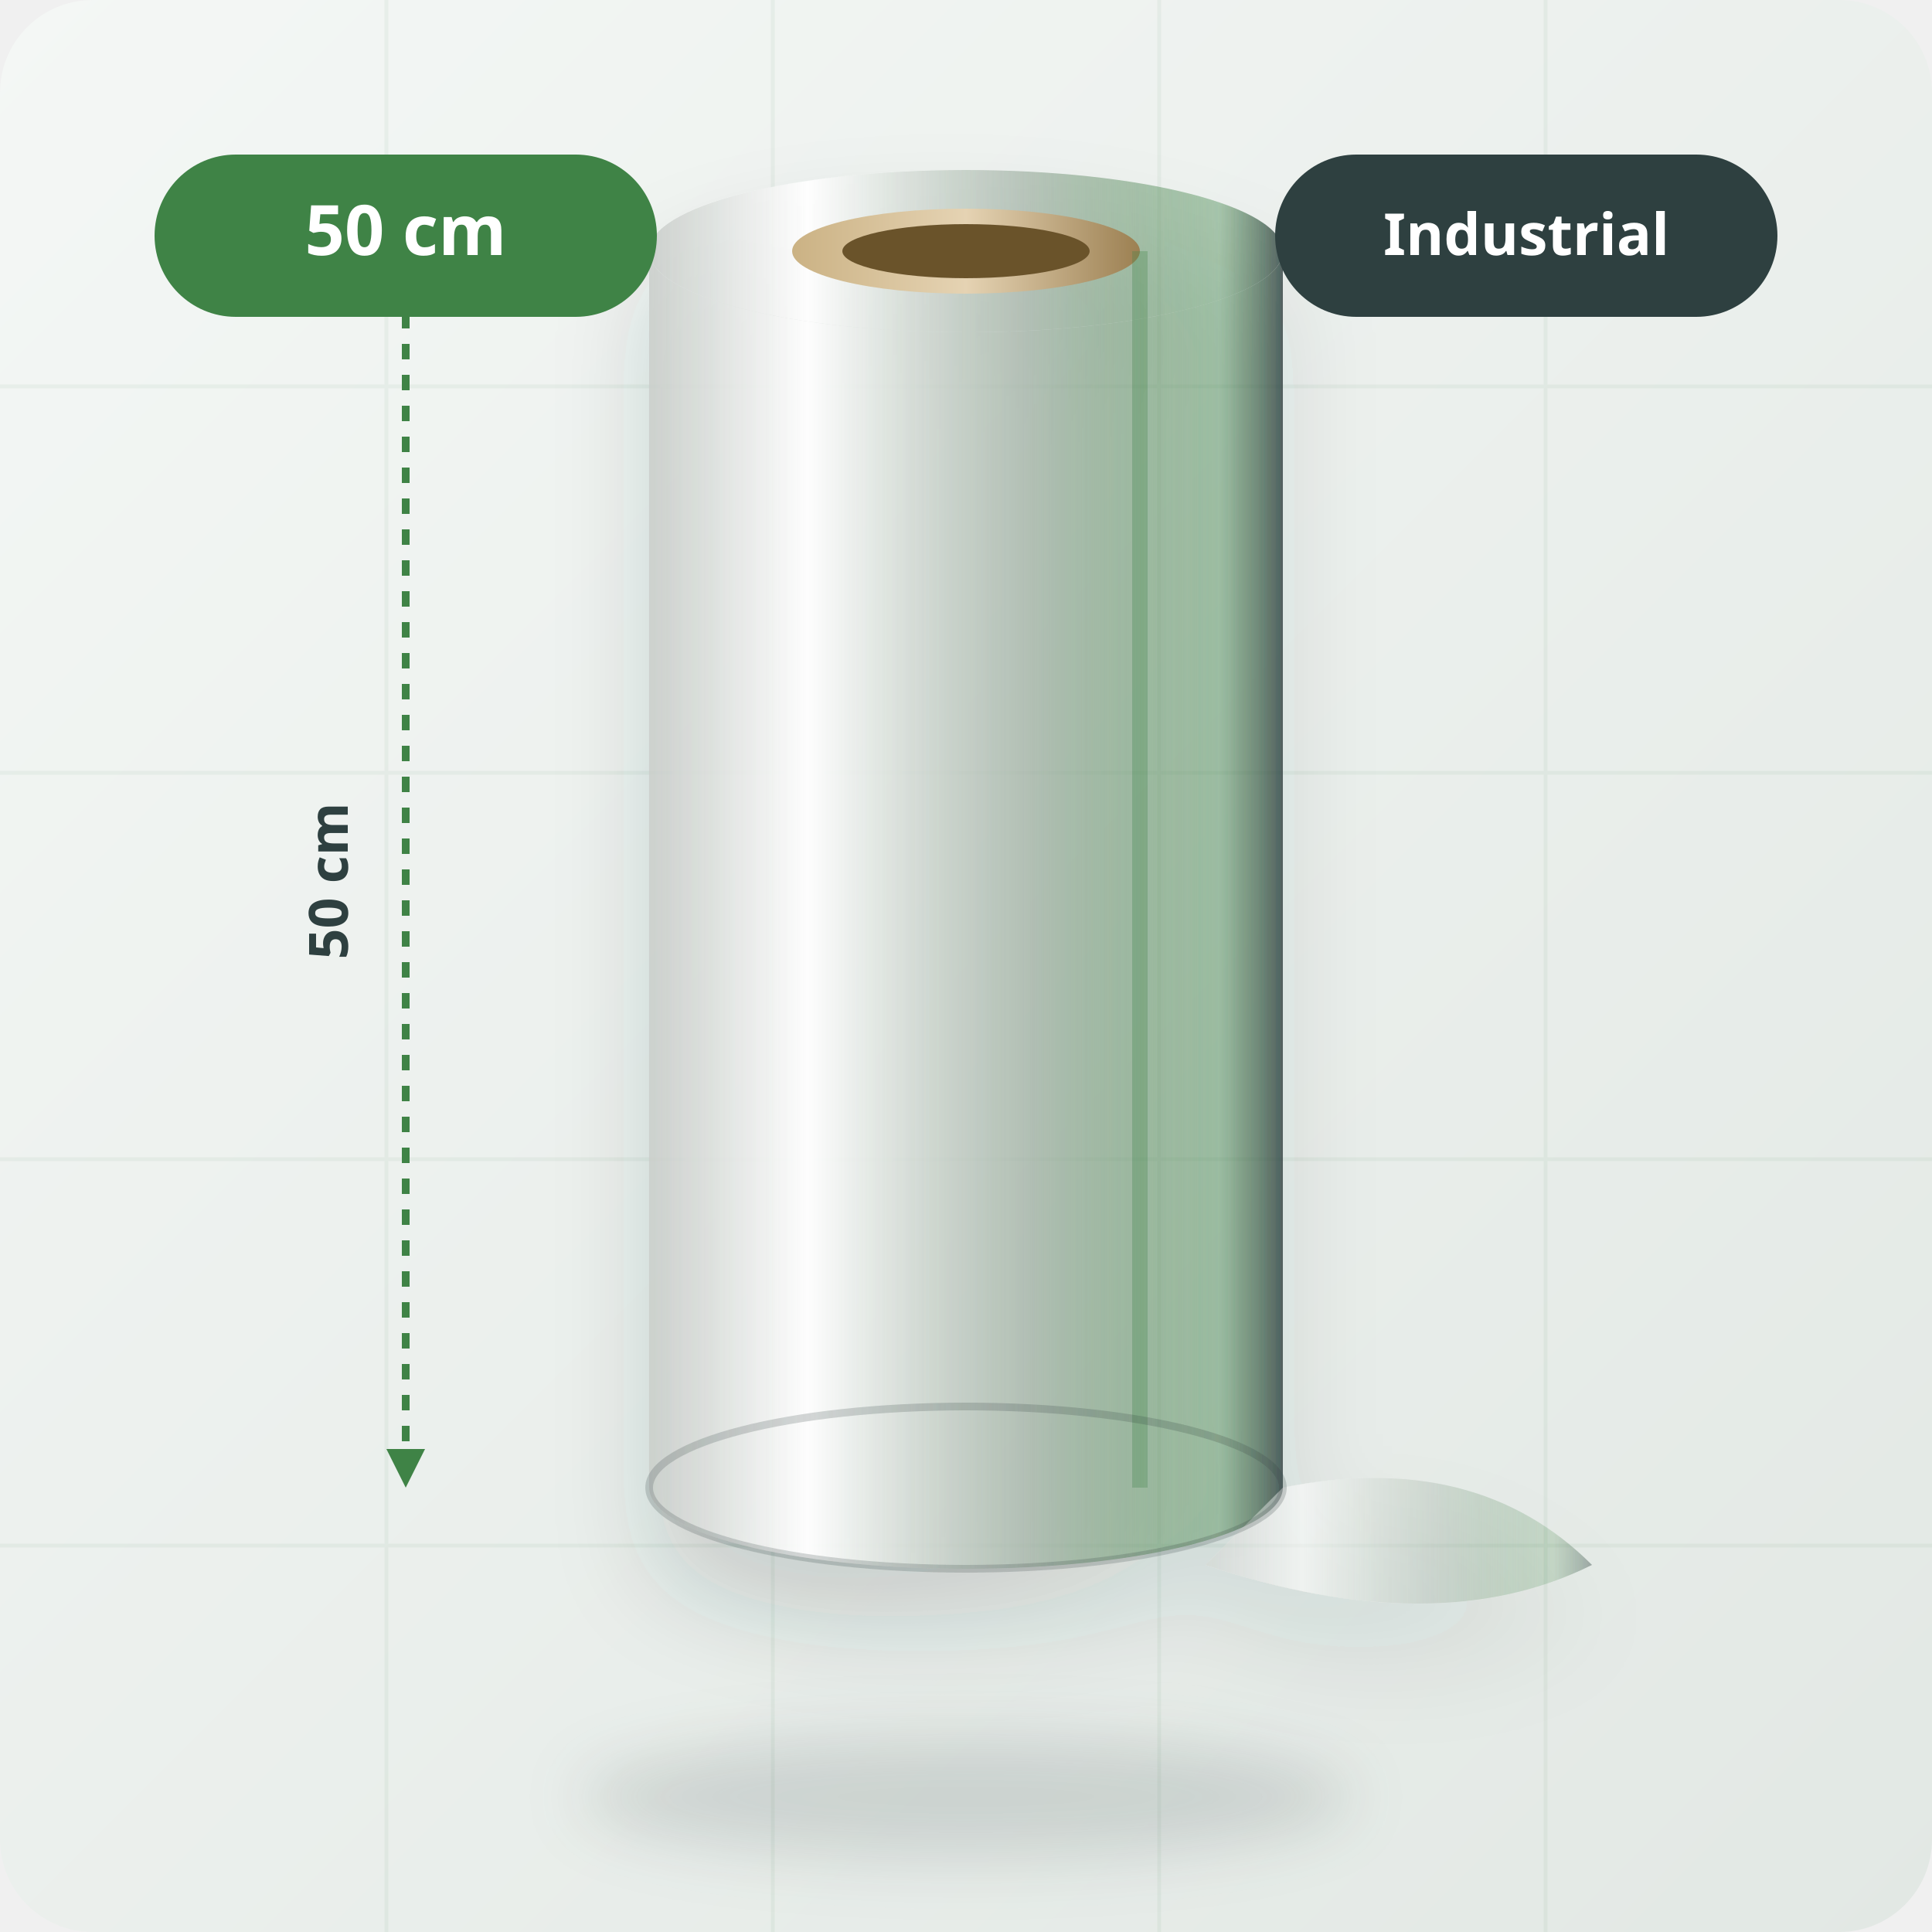
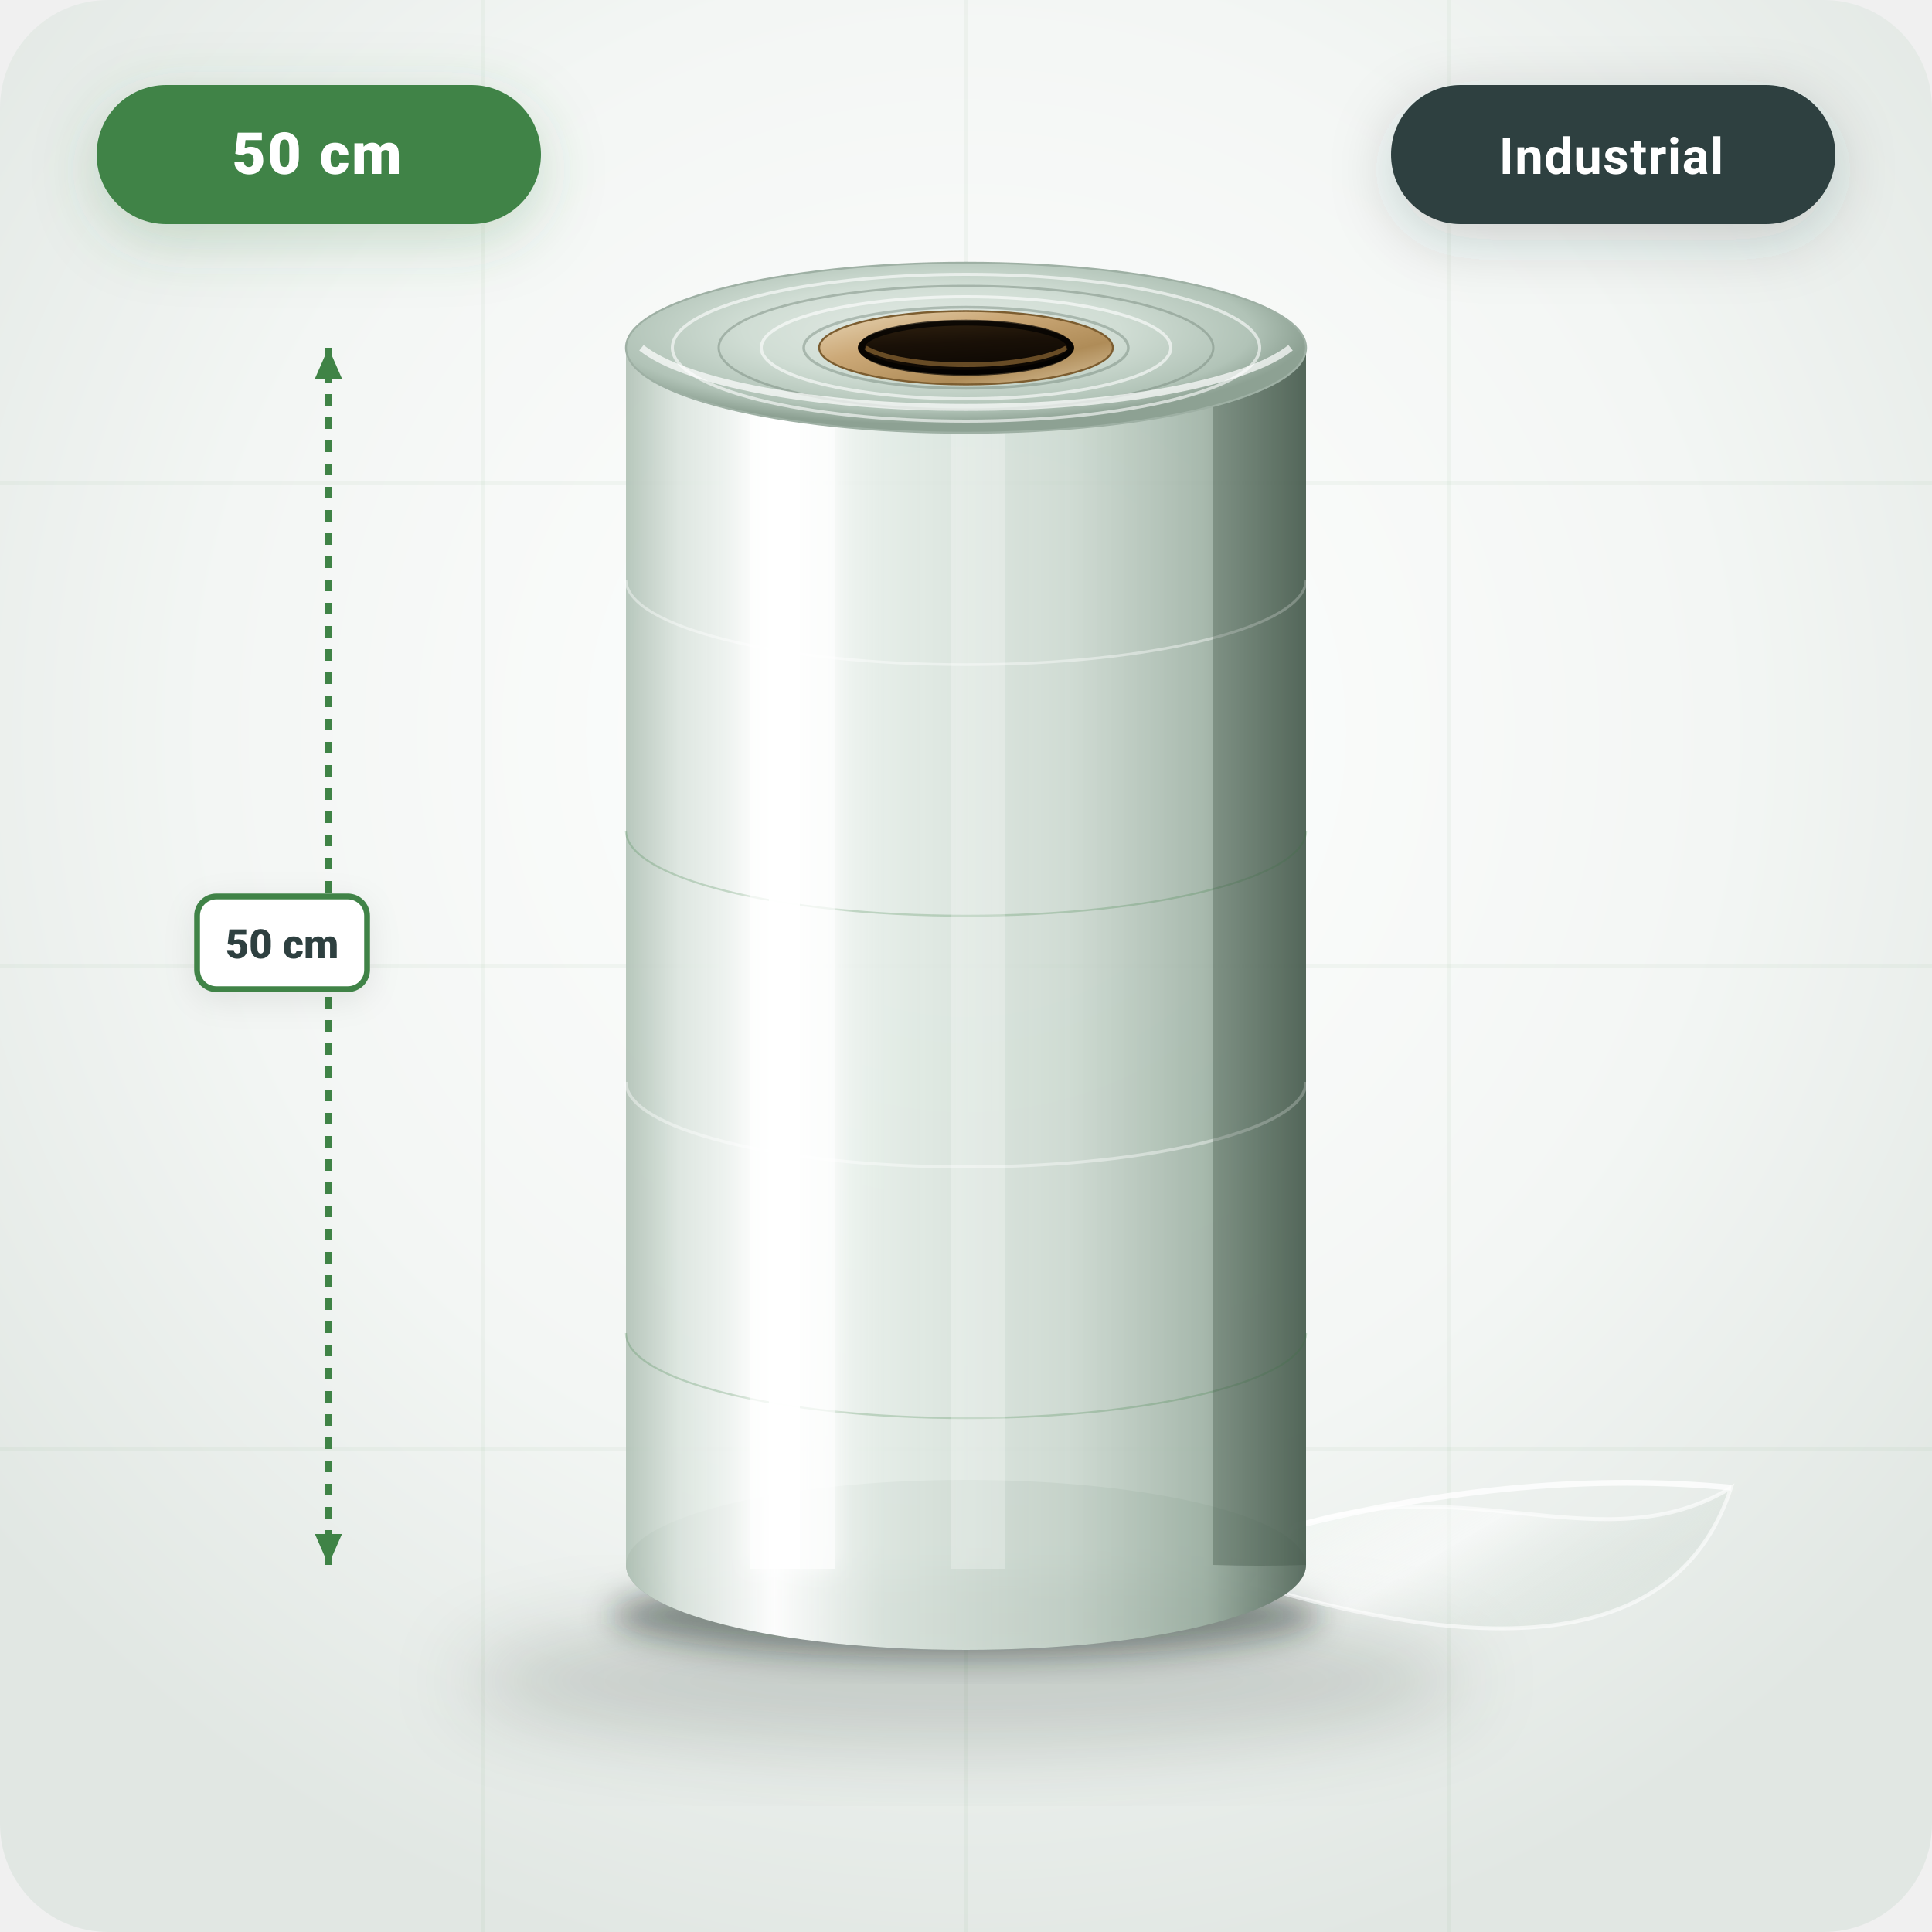
<svg xmlns="http://www.w3.org/2000/svg" viewBox="0 0 500 500" width="100%" height="100%">
  <defs>
-     <linearGradient id="bgGrad50" x1="0%" y1="0%" x2="100%" y2="100%">
-       <stop offset="0%" stop-color="#F4F7F5" />
-       <stop offset="100%" stop-color="#E2E8E4" />
+     <radialGradient id="studioLight50" cx="50%" cy="38%" r="65%">
+       <stop offset="0%" stop-color="#FFFFFF" />
+       <stop offset="60%" stop-color="#F3F6F4" />
+       <stop offset="100%" stop-color="#E1E7E3" />
+     </radialGradient>
+     <linearGradient id="filmBodyGrad50" x1="0%" y1="0%" x2="100%" y2="0%">
+       <stop offset="0%" stop-color="#AFC0B4" stop-opacity="0.9" />
+       <stop offset="8%" stop-color="#DCE5DF" stop-opacity="0.95" />
+       <stop offset="22%" stop-color="#FFFFFF" stop-opacity="0.98" />
+       <stop offset="38%" stop-color="#E2EBE5" stop-opacity="0.9" />
+       <stop offset="65%" stop-color="#CAD7CE" stop-opacity="0.88" />
+       <stop offset="85%" stop-color="#9FB2A5" stop-opacity="0.92" />
+       <stop offset="100%" stop-color="#55695C" stop-opacity="0.95" />
    </linearGradient>
-     <linearGradient id="filmGrad50" x1="0%" y1="0%" x2="100%" y2="0%">
-       <stop offset="0%" stop-color="#C8CDC9" stop-opacity="0.85" />
-       <stop offset="25%" stop-color="#FFFFFF" stop-opacity="0.95" />
-       <stop offset="60%" stop-color="#A5B5A8" stop-opacity="0.75" />
-       <stop offset="90%" stop-color="#3F8346" stop-opacity="0.4" />
-       <stop offset="100%" stop-color="#2E4040" stop-opacity="0.8" />
+     <radialGradient id="topFilmGrad50" cx="45%" cy="40%" r="55%">
+       <stop offset="0%" stop-color="#E4EBE6" />
+       <stop offset="50%" stop-color="#D0DDD4" />
+       <stop offset="85%" stop-color="#B1C3B7" />
+       <stop offset="100%" stop-color="#8DA193" />
+     </radialGradient>
+     <linearGradient id="kraftRimGrad50" x1="0%" y1="0%" x2="100%" y2="100%">
+       <stop offset="0%" stop-color="#E8D7B8" />
+       <stop offset="35%" stop-color="#CCA978" />
+       <stop offset="70%" stop-color="#AF8C58" />
+       <stop offset="100%" stop-color="#DBC5A0" />
    </linearGradient>
-     <linearGradient id="coreGrad50" x1="0%" y1="0%" x2="100%" y2="0%">
-       <stop offset="0%" stop-color="#CBB284" />
-       <stop offset="50%" stop-color="#E5D3B3" />
-       <stop offset="100%" stop-color="#9C8052" />
+     <linearGradient id="coreHoleGrad50" x1="40%" y1="0%" x2="60%" y2="100%">
+       <stop offset="0%" stop-color="#2D1F0E" />
+       <stop offset="40%" stop-color="#191007" />
+       <stop offset="100%" stop-color="#0A0602" />
    </linearGradient>
-     <filter id="shadow50" x="-10%" y="-10%" width="120%" height="130%">
-       <feDropShadow dx="0" dy="15" stdDeviation="12" flood-color="#2E4040" flood-opacity="0.18" />
+     <linearGradient id="tailGrad50" x1="0%" y1="0%" x2="100%" y2="50%">
+       <stop offset="0%" stop-color="#EAF1EC" stop-opacity="0.75" />
+       <stop offset="50%" stop-color="#FFFFFF" stop-opacity="0.5" />
+       <stop offset="100%" stop-color="#B2C5B8" stop-opacity="0.15" />
+     </linearGradient>
+     <filter id="softGlow50" x="-20%" y="-20%" width="140%" height="140%">
+       <feGaussianBlur stdDeviation="3" result="blur" />
+       <feComposite in="SourceGraphic" in2="blur" operator="over" />
+     </filter>
+     <filter id="floorShadowBlur50" x="-30%" y="-40%" width="160%" height="180%">
+       <feGaussianBlur stdDeviation="10" />
+     </filter>
+     <filter id="contactShadowBlur50" x="-20%" y="-30%" width="140%" height="160%">
+       <feGaussianBlur stdDeviation="4" />
    </filter>
  </defs>
-   <rect width="500" height="500" rx="24" fill="url(#bgGrad50)" />
-   <path d="M 0,100 L 500,100 M 0,200 L 500,200 M 0,300 L 500,300 M 0,400 L 500,400 M 100,0 L 100,500 M 200,0 L 200,500 M 300,0 L 300,500 M 400,0 L 400,500" stroke="#3F8346" stroke-opacity="0.06" stroke-width="1" />
-   <ellipse cx="250" cy="465" rx="100" ry="16" fill="#2E4040" opacity="0.15" filter="blur(8px)" />
-   <g transform="translate(0, 0)" filter="url(#shadow50)">
-     <ellipse cx="250" cy="65" rx="82" ry="21" fill="url(#filmGrad50)" />
-     <ellipse cx="250" cy="65" rx="45" ry="11" fill="url(#coreGrad50)" />
-     <ellipse cx="250" cy="65" rx="32" ry="7" fill="#6A532C" />
-     <path d="M 168,65 L 168,385 A 82,21 0 0,0 332,385 L 332,65 A 82,21 0 0,1 168,65 Z" fill="url(#filmGrad50)" />
-     <path d="M 200,65 L 200,385" stroke="#FFFFFF" stroke-width="8" opacity="0.7" filter="blur(2px)" />
-     <path d="M 295,65 L 295,385" stroke="#3F8346" stroke-width="4" opacity="0.3" />
-     <path d="M 332,385 Q 382,375 412,405 Q 372,425 312,405" fill="url(#filmGrad50)" opacity="0.5" />
-     <ellipse cx="250" cy="385" rx="82" ry="21" fill="none" stroke="#2E4040" stroke-opacity="0.2" stroke-width="2" />
+   <rect width="500" height="500" rx="28" fill="url(#studioLight50)" />
+   <g stroke="#3F8346" stroke-opacity="0.05" stroke-width="1">
+     <line x1="0" y1="125" x2="500" y2="125" />
+     <line x1="0" y1="250" x2="500" y2="250" />
+     <line x1="0" y1="375" x2="500" y2="375" />
+     <line x1="125" y1="0" x2="125" y2="500" />
+     <line x1="250" y1="0" x2="250" y2="500" />
+     <line x1="375" y1="0" x2="375" y2="500" />
  </g>
-   <g transform="translate(40, 40)">
-     <rect x="0" y="0" width="130" height="42" rx="21" fill="#3F8346" />
-     <text x="65" y="26" text-anchor="middle" fill="#FFFFFF" font-family="sans-serif" font-weight="bold" font-size="18">50 cm</text>
+   <ellipse cx="250" cy="435" rx="130" ry="18" fill="#1C2E24" opacity="0.18" filter="url(#floorShadowBlur50)" />
+   <ellipse cx="250" cy="418" rx="92" ry="11" fill="#0E1A13" opacity="0.45" filter="url(#contactShadowBlur50)" />
+   <g id="stretchRoll50">
+     <path d="M 335,395 C 380,380 415,405 448,385 C 435,425 390,430 324,410 Z" fill="url(#tailGrad50)" stroke="#FFFFFF" stroke-width="1" stroke-opacity="0.6" />
+     <path d="M 335,395 Q 395,380 448,385" stroke="#FFFFFF" stroke-width="1.5" stroke-opacity="0.8" fill="none" />
+     <ellipse cx="250" cy="405" rx="88" ry="22" fill="#75887B" opacity="0.6" />
+     <path d="M 162,90 L 162,405 A 88,22 0 0,0 338,405 L 338,90 A 88,22 0 0,1 162,90 Z" fill="url(#filmBodyGrad50)" />
+     <path d="M 162,150 A 88,22 0 0,0 338,150" stroke="#FFFFFF" stroke-width="0.7" stroke-opacity="0.4" fill="none" />
+     <path d="M 162,215 A 88,22 0 0,0 338,215" stroke="#3F8346" stroke-width="0.5" stroke-opacity="0.25" fill="none" />
+     <path d="M 162,280 A 88,22 0 0,0 338,280" stroke="#FFFFFF" stroke-width="0.8" stroke-opacity="0.4" fill="none" />
+     <path d="M 162,345 A 88,22 0 0,0 338,345" stroke="#3F8346" stroke-width="0.5" stroke-opacity="0.25" fill="none" />
+     <rect x="194" y="90" width="22" height="316" fill="#FFFFFF" opacity="0.75" filter="url(#softGlow50)" />
+     <rect x="199" y="90" width="8" height="316" fill="#FFFFFF" opacity="0.95" />
+     <rect x="246" y="90" width="14" height="316" fill="#FFFFFF" opacity="0.25" />
+     <path d="M 314,90 L 314,405 A 88,22 0 0,0 338,405 L 338,90 Z" fill="#3D4F43" opacity="0.35" />
+     <ellipse cx="250" cy="90" rx="88" ry="22" fill="url(#topFilmGrad50)" stroke="#9EB0A4" stroke-width="0.5" />
+     <ellipse cx="250" cy="90" rx="76" ry="19" fill="none" stroke="#FFFFFF" stroke-width="0.8" stroke-opacity="0.6" />
+     <ellipse cx="250" cy="90" rx="64" ry="16" fill="none" stroke="#7A8D80" stroke-width="0.6" stroke-opacity="0.5" />
+     <ellipse cx="250" cy="90" rx="53" ry="13.2" fill="none" stroke="#FFFFFF" stroke-width="0.8" stroke-opacity="0.6" />
+     <ellipse cx="250" cy="90" rx="42" ry="10.5" fill="none" stroke="#687B6E" stroke-width="0.7" stroke-opacity="0.4" />
+     <ellipse cx="250" cy="90" rx="38" ry="9.5" fill="url(#kraftRimGrad50)" stroke="#7C5D30" stroke-width="0.5" />
+     <ellipse cx="250" cy="90" rx="28" ry="7" fill="url(#coreHoleGrad50)" />
+     <path d="M 224,90 A 28,7 0 0,0 276,90" stroke="#7D5C2E" stroke-width="1.2" stroke-opacity="0.8" fill="none" />
+     <ellipse cx="250" cy="90" rx="27" ry="6.5" fill="none" stroke="#000000" stroke-width="1.5" stroke-opacity="0.7" />
+     <path d="M 166,90 A 88,22 0 0,0 334,90" stroke="#FFFFFF" stroke-width="1.8" stroke-opacity="0.7" fill="none" />
  </g>
-   <g transform="translate(330, 40)">
-     <rect x="0" y="0" width="130" height="42" rx="21" fill="#2E4040" />
-     <text x="65" y="26" text-anchor="middle" fill="#FFFFFF" font-family="sans-serif" font-weight="600" font-size="15">Industrial</text>
+   <g transform="translate(25, 22)">
+     <rect x="0" y="0" width="115" height="36" rx="18" fill="#3F8346" filter="drop-shadow(0 4px 8px rgba(63,131,70,0.25))" />
+     <text x="57" y="23" text-anchor="middle" fill="#FFFFFF" font-family="-apple-system, BlinkMacSystemFont, 'Segoe UI', Roboto, sans-serif" font-weight="800" font-size="15" letter-spacing="0.5">50 cm</text>
  </g>
-   <g transform="translate(105, 65)">
-     <line x1="0" y1="0" x2="0" y2="320" stroke="#3F8346" stroke-width="2" stroke-dasharray="4 4" />
-     <polygon points="0,0 -5,10 5,10" fill="#3F8346" />
-     <polygon points="0,320 -5,310 5,310" fill="#3F8346" />
-     <text x="-15" y="163" text-anchor="middle" fill="#2E4040" font-family="sans-serif" font-weight="bold" font-size="14" transform="rotate(-90 -15 163)">50 cm</text>
+   <g transform="translate(360, 22)">
+     <rect x="0" y="0" width="115" height="36" rx="18" fill="#2E4040" filter="drop-shadow(0 4px 8px rgba(46,64,64,0.2))" />
+     <text x="57" y="23" text-anchor="middle" fill="#FFFFFF" font-family="-apple-system, BlinkMacSystemFont, 'Segoe UI', Roboto, sans-serif" font-weight="700" font-size="13" letter-spacing="0.3">Industrial</text>
+   </g>
+   <g transform="translate(85, 90)">
+     <line x1="0" y1="0" x2="0" y2="315" stroke="#3F8346" stroke-width="1.8" stroke-dasharray="3 3" />
+     <polygon points="0,0 -3.5,8 3.5,8" fill="#3F8346" />
+     <polygon points="0,315 -3.5,307 3.5,307" fill="#3F8346" />
+     <rect x="-34" y="142" width="44" height="24" rx="5" fill="#FFFFFF" stroke="#3F8346" stroke-width="1.5" filter="drop-shadow(0 2px 4px rgba(0,0,0,0.08))" />
+     <text x="-12" y="158" text-anchor="middle" fill="#2E4040" font-family="-apple-system, BlinkMacSystemFont, 'Segoe UI', Roboto, sans-serif" font-weight="800" font-size="10.5">50 cm</text>
  </g>
</svg>
